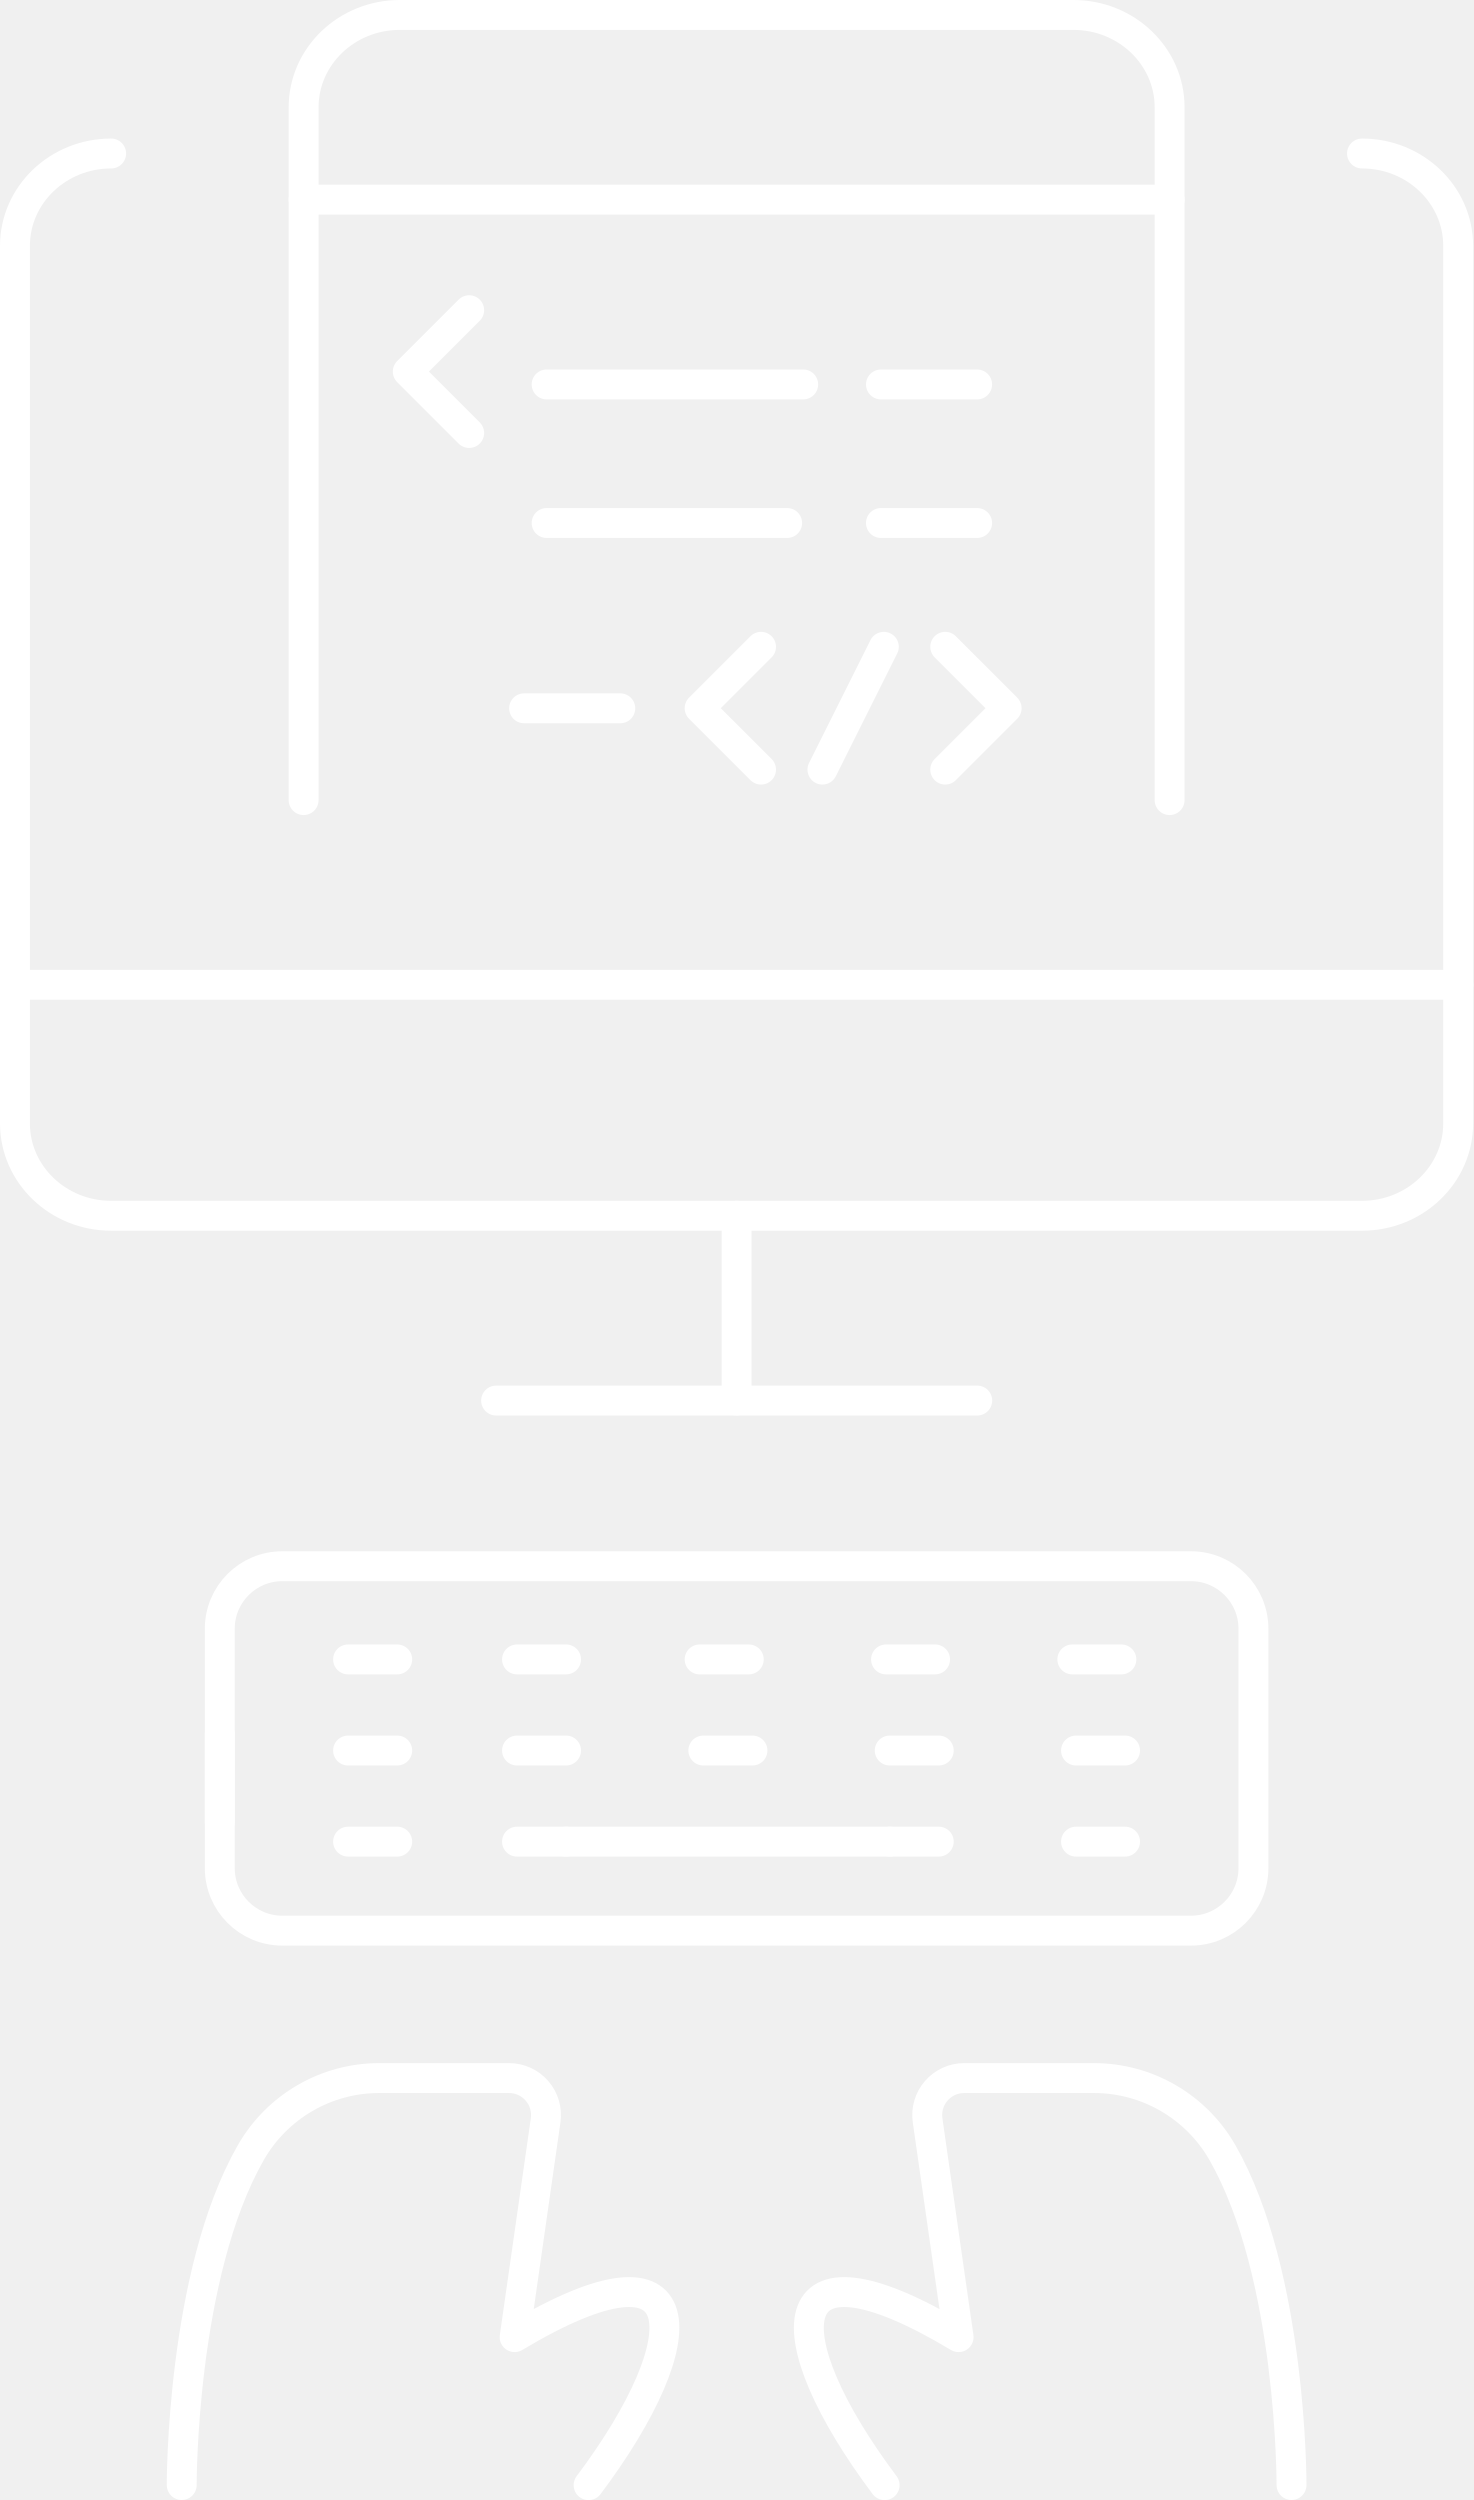
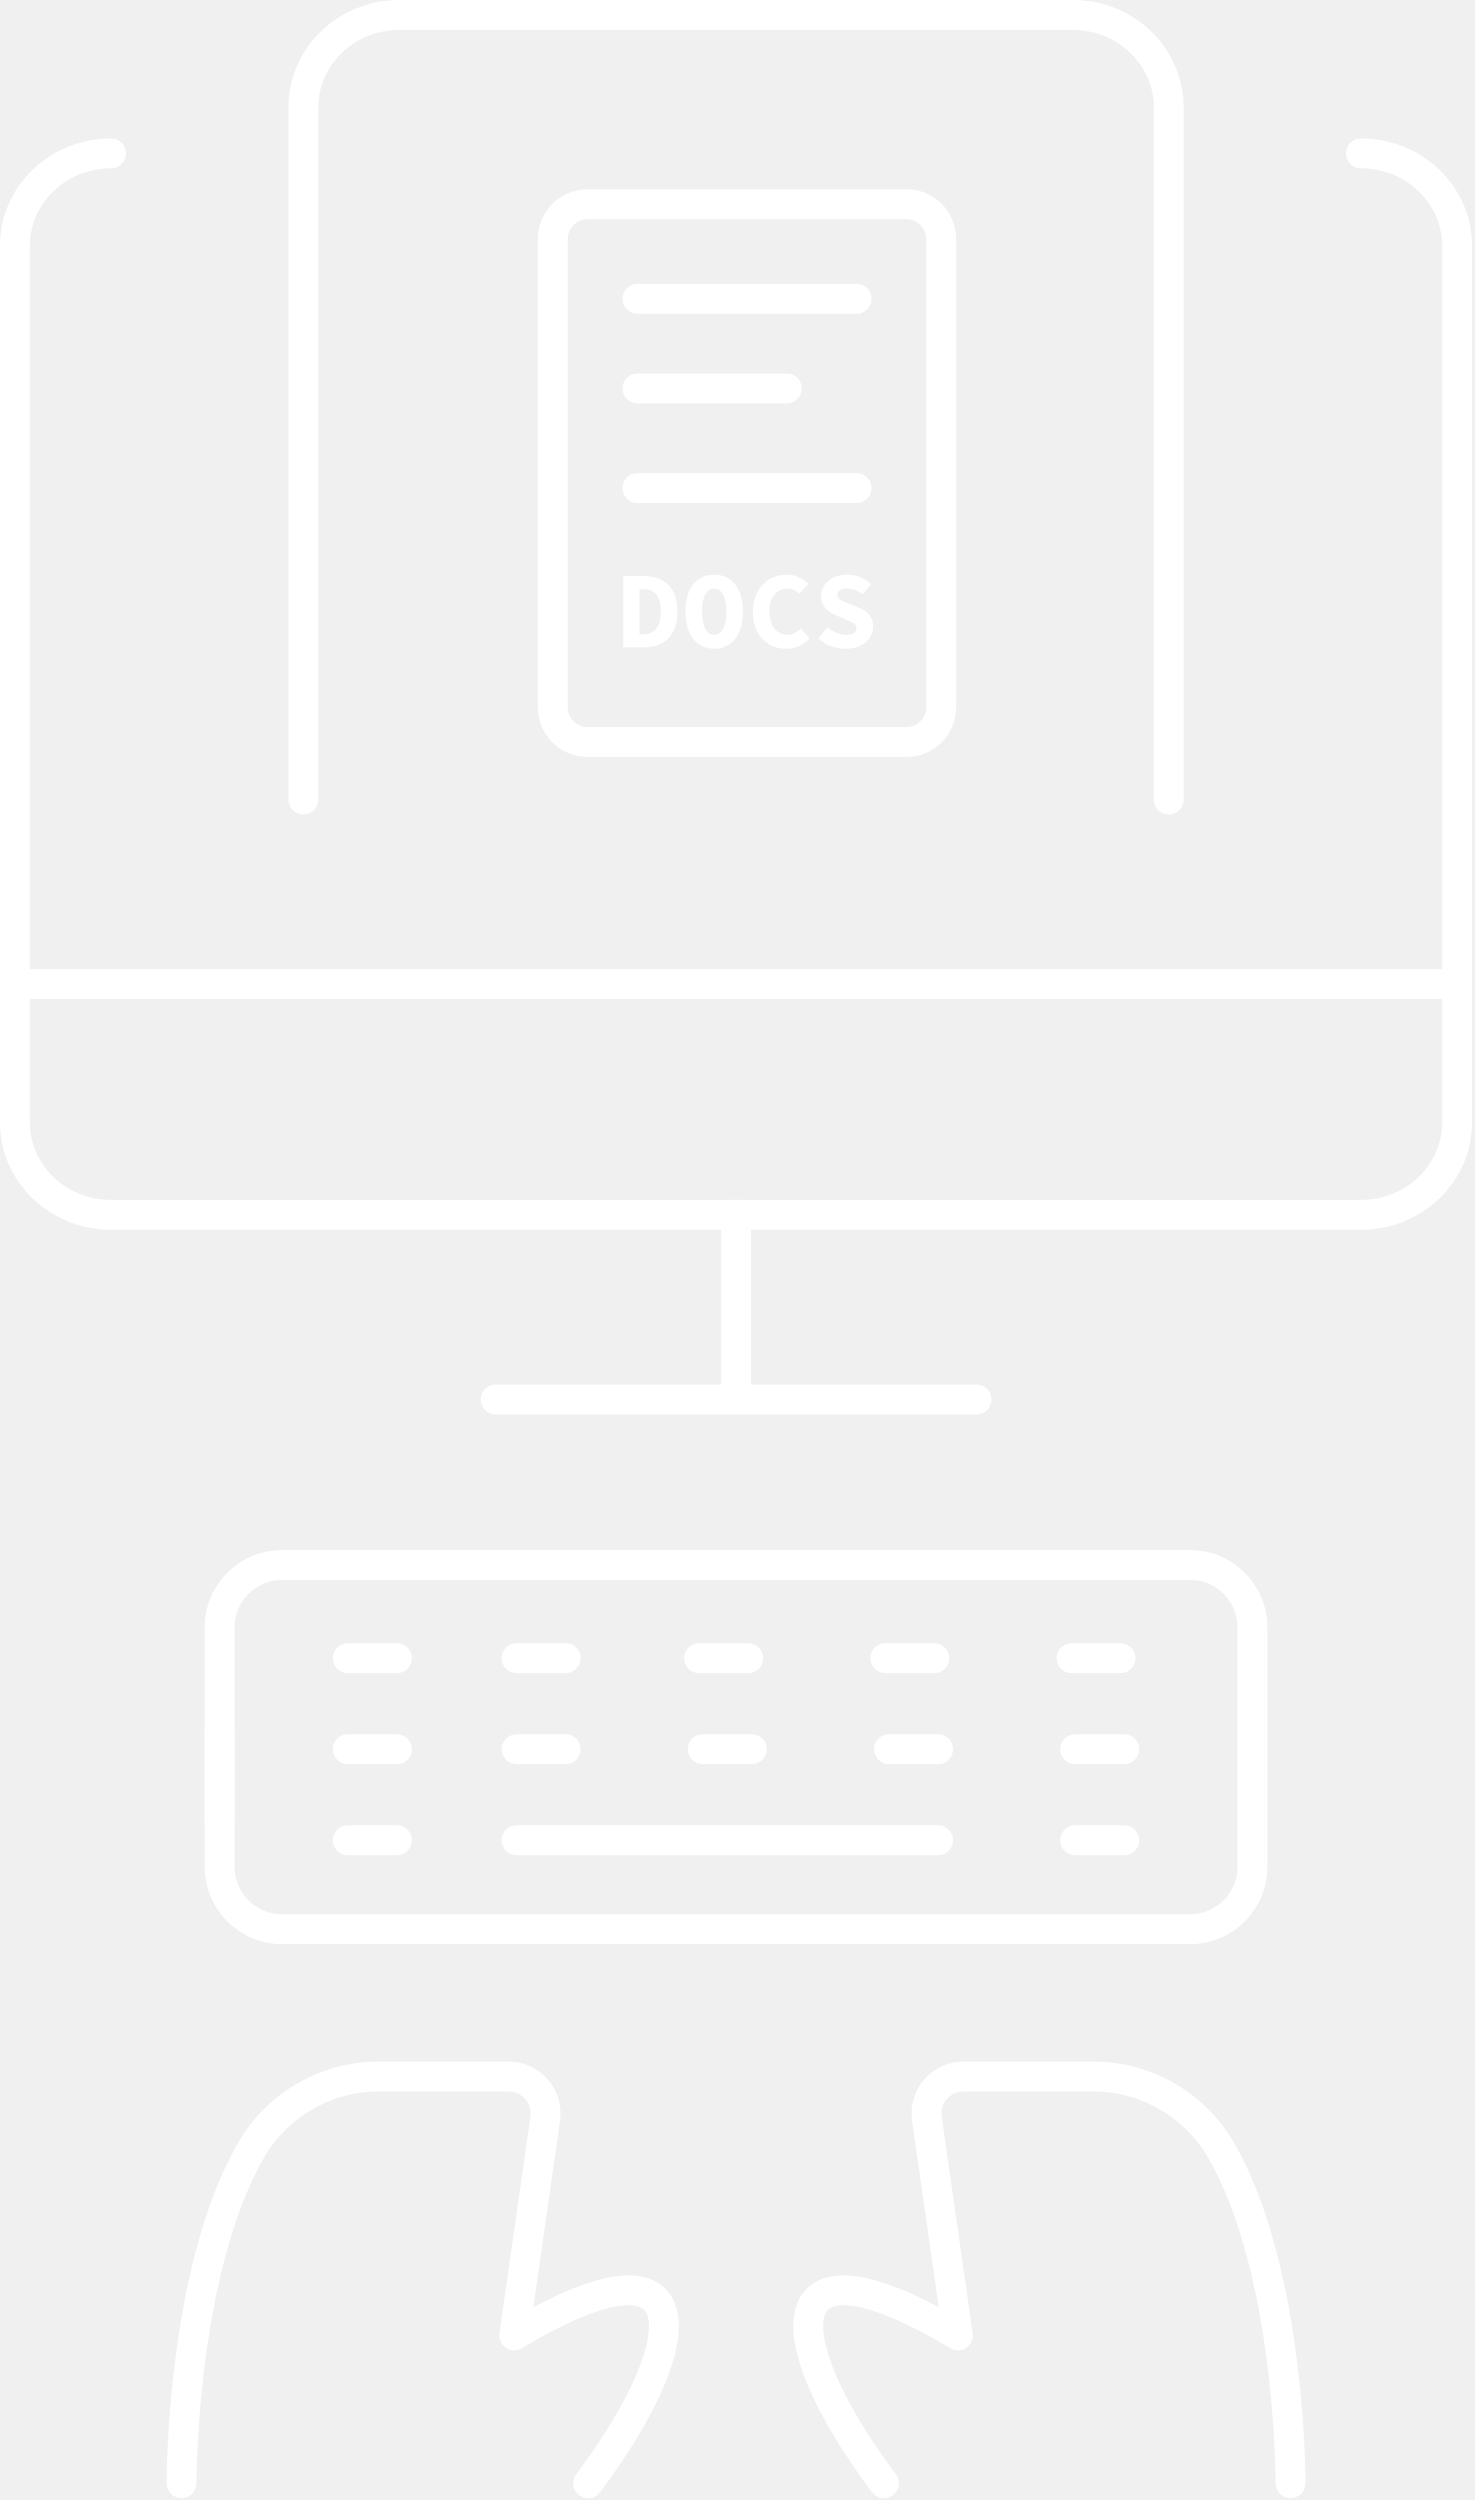
- <svg xmlns="http://www.w3.org/2000/svg" viewBox="0 0 147.8 250.81">
+ <svg xmlns="http://www.w3.org/2000/svg" width="148" height="251" viewBox="0 0 148 251" fill="none">
+   <g clip-path="url(#clip0_63_3)">
+     <path d="M22.05 173.95V182.76" stroke="white" stroke-width="3" stroke-linecap="round" stroke-linejoin="round" />
+     <path d="M49.77 140.51H98.04" stroke="white" stroke-width="3" stroke-linecap="round" stroke-linejoin="round" />
+     <path d="M73.9 121.97V140.5" stroke="white" stroke-width="3" stroke-linecap="round" stroke-linejoin="round" />
+     <path d="M1.5 98.8H146.3" stroke="white" stroke-width="3" stroke-linecap="round" stroke-linejoin="round" />
+     <path d="M136.64 15.4C141.97 15.4 146.29 19.55 146.29 24.67V112.7C146.29 117.82 141.97 121.97 136.64 121.97H11.15C5.82 121.97 1.5 117.82 1.5 112.7V24.67C1.5 19.55 5.82 15.4 11.15 15.4" stroke="white" stroke-width="3" stroke-linecap="round" stroke-linejoin="round" />
+     <path d="M30.46 80.27V10.77C30.46 5.65 34.78 1.5 40.11 1.5H107.69C113.02 1.5 117.34 5.65 117.34 10.77V80.27" stroke="white" stroke-width="3" stroke-linecap="round" stroke-linejoin="round" />
+     <path d="M119.48 157.13H28.32C24.857 157.13 22.05 159.937 22.05 163.4V187.42C22.05 190.883 24.857 193.69 28.32 193.69H119.48C122.943 193.69 125.75 190.883 125.75 187.42V163.4C125.75 159.937 122.943 157.13 119.48 157.13Z" stroke="white" stroke-width="3" stroke-linecap="round" stroke-linejoin="round" />
+     <path d="M70.19 166.48H75.12" stroke="white" stroke-width="3" stroke-linecap="round" stroke-linejoin="round" />
+     <path d="M88.89 166.48H93.81" stroke="white" stroke-width="3" stroke-linecap="round" stroke-linejoin="round" />
+     <path d="M107.58 166.48H112.5" stroke="white" stroke-width="3" stroke-linecap="round" stroke-linejoin="round" />
+     <path d="M51.87 175.62H56.79" stroke="white" stroke-width="3" stroke-linecap="round" stroke-linejoin="round" />
+     <path d="M70.56 175.62H75.49" stroke="white" stroke-width="3" stroke-linecap="round" stroke-linejoin="round" />
+     <path d="M89.26 175.62H94.18" stroke="white" stroke-width="3" stroke-linecap="round" stroke-linejoin="round" />
+     <path d="M107.95 175.62H112.87" stroke="white" stroke-width="3" stroke-linecap="round" stroke-linejoin="round" />
+     <path d="M51.87 184.76H56.79" stroke="white" stroke-width="3" stroke-linecap="round" stroke-linejoin="round" />
+     <path d="M56.79 184.76H89.26" stroke="white" stroke-width="3" stroke-linecap="round" stroke-linejoin="round" />
+     <path d="M89.26 184.76H94.18" stroke="white" stroke-width="3" stroke-linecap="round" stroke-linejoin="round" />
+     <path d="M107.95 184.76H112.87" stroke="white" stroke-width="3" stroke-linecap="round" stroke-linejoin="round" />
+     <path d="M51.87 166.48H56.79" stroke="white" stroke-width="3" stroke-linecap="round" stroke-linejoin="round" />
+     <path d="M34.92 166.48H39.85" stroke="white" stroke-width="3" stroke-linecap="round" stroke-linejoin="round" />
+     <path d="M34.92 175.62H39.85" stroke="white" stroke-width="3" stroke-linecap="round" stroke-linejoin="round" />
+     <path d="M34.92 184.76H39.85" stroke="white" stroke-width="3" stroke-linecap="round" stroke-linejoin="round" />
+     <path d="M18.23 249.31C18.23 249.31 18.16 228.2 25.16 215.96C27.8 211.34 32.72 208.48 38.04 208.48H51.07C52.15 208.48 53.17 208.95 53.87 209.76C54.58 210.57 54.89 211.65 54.74 212.72L51.63 234.47C70.19 223.34 70.19 234.47 59.05 249.32" stroke="white" stroke-width="3" stroke-linecap="round" stroke-linejoin="round" />
+     <path d="M129.57 249.31C129.57 249.31 129.64 228.2 122.64 215.96C120 211.34 115.09 208.49 109.77 208.48H96.73C95.65 208.48 94.63 208.95 93.93 209.76C93.22 210.57 92.91 211.65 93.06 212.72L96.17 234.47C77.61 223.34 77.61 234.47 88.75 249.32" stroke="white" stroke-width="3" stroke-linecap="round" stroke-linejoin="round" />
+     <rect x="55.5" y="20.5" width="39" height="54" rx="3.5" stroke="white" stroke-width="3" />
+     <path d="M64 30H86" stroke="white" stroke-width="3" stroke-linecap="round" />
+     <path d="M64 49H86" stroke="white" stroke-width="3" stroke-linecap="round" />
+     <path d="M64 39H79" stroke="white" stroke-width="3" stroke-linecap="round" />
+   </g>
+   <path d="M62.579 65V57.828H64.559C65.079 57.828 65.552 57.898 65.978 58.037C66.403 58.176 66.766 58.393 67.067 58.686C67.367 58.972 67.598 59.339 67.76 59.786C67.928 60.233 68.013 60.765 68.013 61.381C68.013 61.997 67.932 62.532 67.771 62.987C67.609 63.442 67.378 63.819 67.078 64.12C66.784 64.413 66.432 64.633 66.022 64.78C65.611 64.927 65.156 65 64.658 65H62.579ZM64.207 63.691H64.471C64.749 63.691 65.002 63.651 65.23 63.57C65.464 63.489 65.662 63.361 65.824 63.185C65.992 63.002 66.121 62.763 66.209 62.47C66.304 62.177 66.352 61.814 66.352 61.381C66.352 60.956 66.304 60.6 66.209 60.314C66.121 60.021 65.992 59.79 65.824 59.621C65.662 59.445 65.464 59.32 65.23 59.247C65.002 59.174 64.749 59.137 64.471 59.137H64.207V63.691ZM71.704 65.132C71.279 65.132 70.887 65.051 70.527 64.89C70.175 64.729 69.871 64.49 69.614 64.175C69.365 63.86 69.171 63.471 69.031 63.009C68.892 62.54 68.822 61.997 68.822 61.381C68.822 60.78 68.892 60.252 69.031 59.797C69.171 59.335 69.365 58.95 69.614 58.642C69.871 58.327 70.175 58.092 70.527 57.938C70.887 57.777 71.279 57.696 71.704 57.696C72.13 57.696 72.518 57.777 72.87 57.938C73.23 58.092 73.534 58.327 73.783 58.642C74.04 58.95 74.238 59.335 74.377 59.797C74.517 60.252 74.586 60.78 74.586 61.381C74.586 61.997 74.517 62.54 74.377 63.009C74.238 63.471 74.04 63.86 73.783 64.175C73.534 64.49 73.23 64.729 72.87 64.89C72.518 65.051 72.13 65.132 71.704 65.132ZM71.704 63.735C72.078 63.735 72.375 63.537 72.595 63.141C72.815 62.745 72.925 62.158 72.925 61.381C72.925 60.633 72.815 60.065 72.595 59.676C72.375 59.287 72.078 59.093 71.704 59.093C71.33 59.093 71.033 59.287 70.813 59.676C70.593 60.065 70.483 60.633 70.483 61.381C70.483 62.158 70.593 62.745 70.813 63.141C71.033 63.537 71.33 63.735 71.704 63.735ZM78.916 65.132C78.469 65.132 78.043 65.055 77.64 64.901C77.244 64.74 76.892 64.505 76.584 64.197C76.283 63.889 76.041 63.508 75.858 63.053C75.682 62.591 75.594 62.059 75.594 61.458C75.594 60.864 75.682 60.336 75.858 59.874C76.034 59.405 76.276 59.009 76.584 58.686C76.892 58.363 77.255 58.118 77.673 57.949C78.091 57.78 78.538 57.696 79.015 57.696C79.47 57.696 79.88 57.791 80.247 57.982C80.614 58.165 80.918 58.374 81.16 58.609L80.269 59.61C80.1 59.456 79.913 59.331 79.708 59.236C79.51 59.141 79.279 59.093 79.015 59.093C78.758 59.093 78.524 59.148 78.311 59.258C78.098 59.361 77.911 59.511 77.75 59.709C77.596 59.907 77.475 60.149 77.387 60.435C77.299 60.721 77.255 61.044 77.255 61.403C77.255 62.144 77.424 62.719 77.761 63.13C78.098 63.533 78.538 63.735 79.081 63.735C79.338 63.735 79.572 63.676 79.785 63.559C80.005 63.442 80.203 63.288 80.379 63.097L81.27 64.076C80.676 64.78 79.891 65.132 78.916 65.132ZM84.874 65.132C84.39 65.132 83.909 65.048 83.433 64.879C82.963 64.703 82.534 64.443 82.146 64.098L83.081 62.987C83.352 63.207 83.649 63.387 83.972 63.526C84.294 63.665 84.632 63.735 84.984 63.735C85.336 63.735 85.592 63.676 85.754 63.559C85.915 63.442 85.996 63.291 85.996 63.108C85.996 62.983 85.97 62.881 85.919 62.8C85.867 62.712 85.794 62.635 85.699 62.569C85.603 62.503 85.486 62.441 85.347 62.382C85.207 62.323 85.053 62.257 84.885 62.184L83.961 61.788C83.763 61.715 83.568 61.619 83.378 61.502C83.194 61.385 83.033 61.249 82.894 61.095C82.754 60.934 82.641 60.75 82.553 60.545C82.472 60.332 82.432 60.094 82.432 59.83C82.432 59.537 82.494 59.262 82.619 59.005C82.751 58.741 82.93 58.514 83.158 58.323C83.392 58.125 83.671 57.971 83.994 57.861C84.316 57.751 84.672 57.696 85.061 57.696C85.501 57.696 85.926 57.777 86.337 57.938C86.747 58.099 87.118 58.334 87.448 58.642L86.623 59.665C86.373 59.482 86.124 59.342 85.875 59.247C85.625 59.144 85.325 59.093 84.973 59.093C84.701 59.093 84.481 59.148 84.313 59.258C84.151 59.368 84.071 59.529 84.071 59.742C84.071 59.955 84.177 60.12 84.39 60.237C84.61 60.347 84.896 60.464 85.248 60.589L86.117 60.963C86.593 61.139 86.967 61.381 87.239 61.689C87.517 61.997 87.657 62.404 87.657 62.91C87.657 63.211 87.594 63.497 87.47 63.768C87.345 64.032 87.165 64.267 86.931 64.472C86.696 64.67 86.406 64.831 86.062 64.956C85.717 65.073 85.321 65.132 84.874 65.132Z" fill="white" />
  <defs>
-     <style>.ag{fill:#fff;}.ag,.ah{stroke:#fff;stroke-linecap:round;stroke-linejoin:round;stroke-width:3px;}.ah{fill:none;}</style>
+     <clipPath id="clip0_63_3">
+       <rect width="147.8" height="250.81" fill="white" />
+     </clipPath>
  </defs>
-   <g id="a" />
-   <g id="b">
-     <g id="c">
-       <g>
-         <line class="ag" x1="22.05" y1="173.95" x2="22.05" y2="182.76" />
-         <g id="d">
-           <g id="e">
-             <g id="f">
-               <path id="g" class="ah" d="M49.77,140.51h48.27" />
-               <path id="h" class="ah" d="M73.9,121.97v18.53" />
-               <path id="i" class="ah" d="M1.5,98.8H146.3" />
-               <path id="j" class="ah" d="M136.64,15.4c5.33,0,9.65,4.15,9.65,9.27V112.7c0,5.12-4.32,9.27-9.65,9.27H11.15c-5.33,0-9.65-4.15-9.65-9.27V24.67c0-5.12,4.32-9.27,9.65-9.27" />
-               <path id="k" class="ah" d="M30.46,80.27V10.77c0-5.12,4.32-9.27,9.65-9.27H107.69c5.33,0,9.65,4.15,9.65,9.27V80.27" />
-               <path id="l" class="ah" d="M30.46,20.03H117.34" />
-               <path id="m" class="ah" d="M88.38,38.57h9.65" />
-               <path id="n" class="ah" d="M88.38,52.47h9.65" />
-               <path id="o" class="ah" d="M54.84,52.47h24.13" />
-             </g>
-           </g>
-         </g>
-         <g>
-           <rect class="ah" x="22.05" y="157.13" width="103.7" height="36.56" rx="6.27" ry="6.27" />
-           <g>
-             <line class="ah" x1="70.19" y1="166.48" x2="75.12" y2="166.48" />
-             <line class="ah" x1="88.89" y1="166.48" x2="93.81" y2="166.48" />
-             <line class="ah" x1="107.58" y1="166.48" x2="112.5" y2="166.48" />
-             <g>
-               <line class="ah" x1="51.87" y1="175.62" x2="56.79" y2="175.62" />
-               <line class="ah" x1="70.56" y1="175.62" x2="75.49" y2="175.62" />
-               <line class="ah" x1="89.26" y1="175.62" x2="94.18" y2="175.62" />
-               <line class="ah" x1="107.95" y1="175.62" x2="112.87" y2="175.62" />
-             </g>
-             <g>
-               <line class="ah" x1="51.87" y1="184.76" x2="56.79" y2="184.76" />
-               <line class="ah" x1="56.79" y1="184.76" x2="89.26" y2="184.76" />
-               <line class="ah" x1="89.26" y1="184.76" x2="94.18" y2="184.76" />
-               <line class="ah" x1="107.95" y1="184.76" x2="112.87" y2="184.76" />
-             </g>
-             <line class="ah" x1="51.87" y1="166.48" x2="56.79" y2="166.48" />
-             <line class="ah" x1="34.92" y1="166.48" x2="39.85" y2="166.48" />
-             <line class="ah" x1="34.92" y1="175.62" x2="39.85" y2="175.62" />
-             <line class="ah" x1="34.92" y1="184.76" x2="39.85" y2="184.76" />
-           </g>
-         </g>
-         <g id="p">
-           <g id="q">
-             <g id="r">
-               <path id="s" class="ah" d="M54.84,38.57h25.74" />
-             </g>
-           </g>
-         </g>
-         <g id="t">
-           <g id="u">
-             <g id="v">
-               <path id="w" class="ah" d="M94.83,64.89l6.16,6.16-6.16,6.16" />
-               <path id="x" class="ah" d="M76.35,64.89l-6.16,6.16,6.16,6.16" />
-               <path id="y" class="ah" d="M88.67,64.89l-6.16,12.32" />
-             </g>
-           </g>
-         </g>
-         <g id="a`">
-           <g id="aa">
-             <g id="ab">
-               <path id="ac" class="ah" d="M18.23,249.31s-.07-21.11,6.93-33.35c2.64-4.62,7.56-7.48,12.88-7.48h13.03c1.08,0,2.1,.47,2.8,1.28,.71,.81,1.02,1.89,.87,2.96l-3.11,21.75c18.56-11.13,18.56,0,7.42,14.85" />
-               <path id="ad" class="ah" d="M129.57,249.31s.07-21.11-6.93-33.35c-2.64-4.62-7.55-7.47-12.87-7.48h-13.04c-1.08,0-2.1,.47-2.8,1.28-.71,.81-1.02,1.89-.87,2.96l3.11,21.75c-18.56-11.13-18.56,0-7.42,14.85" />
-             </g>
-           </g>
-         </g>
-         <path id="ae" class="ah" d="M52.58,71.06h9.65" />
-         <path id="af" class="ah" d="M47.07,31.12l-6.16,6.16,6.16,6.16" />
-       </g>
-     </g>
-   </g>
</svg>
